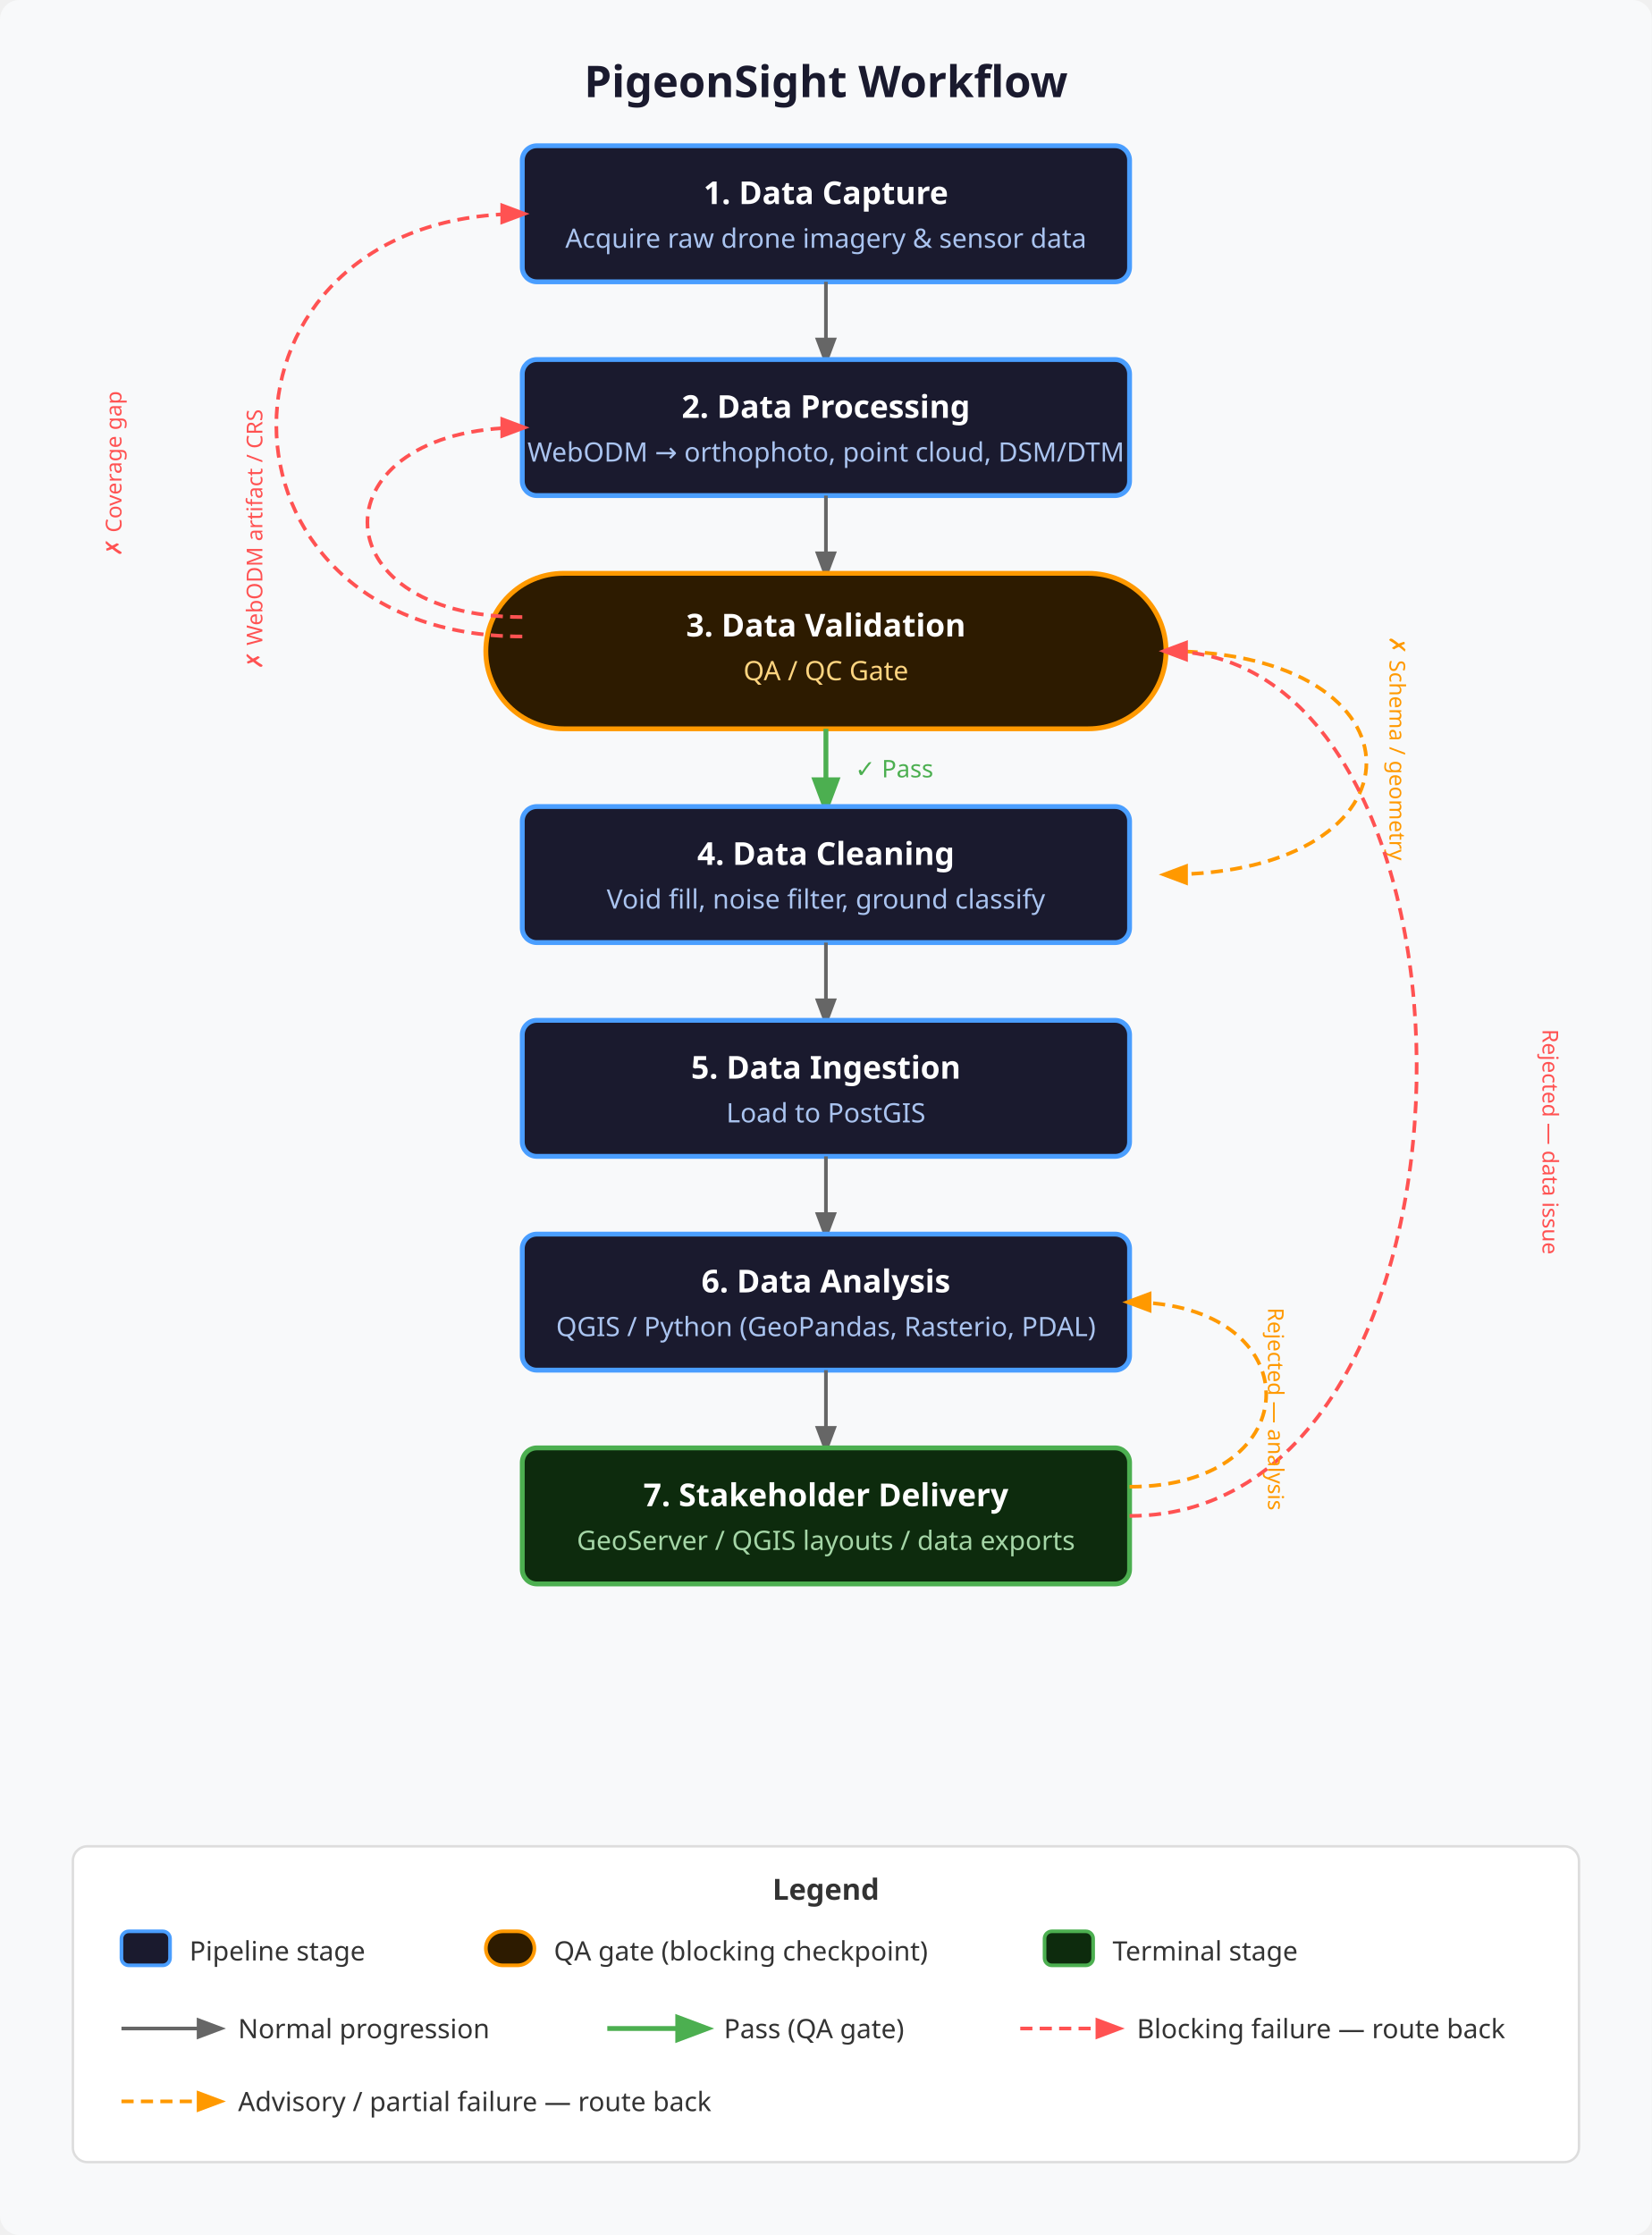
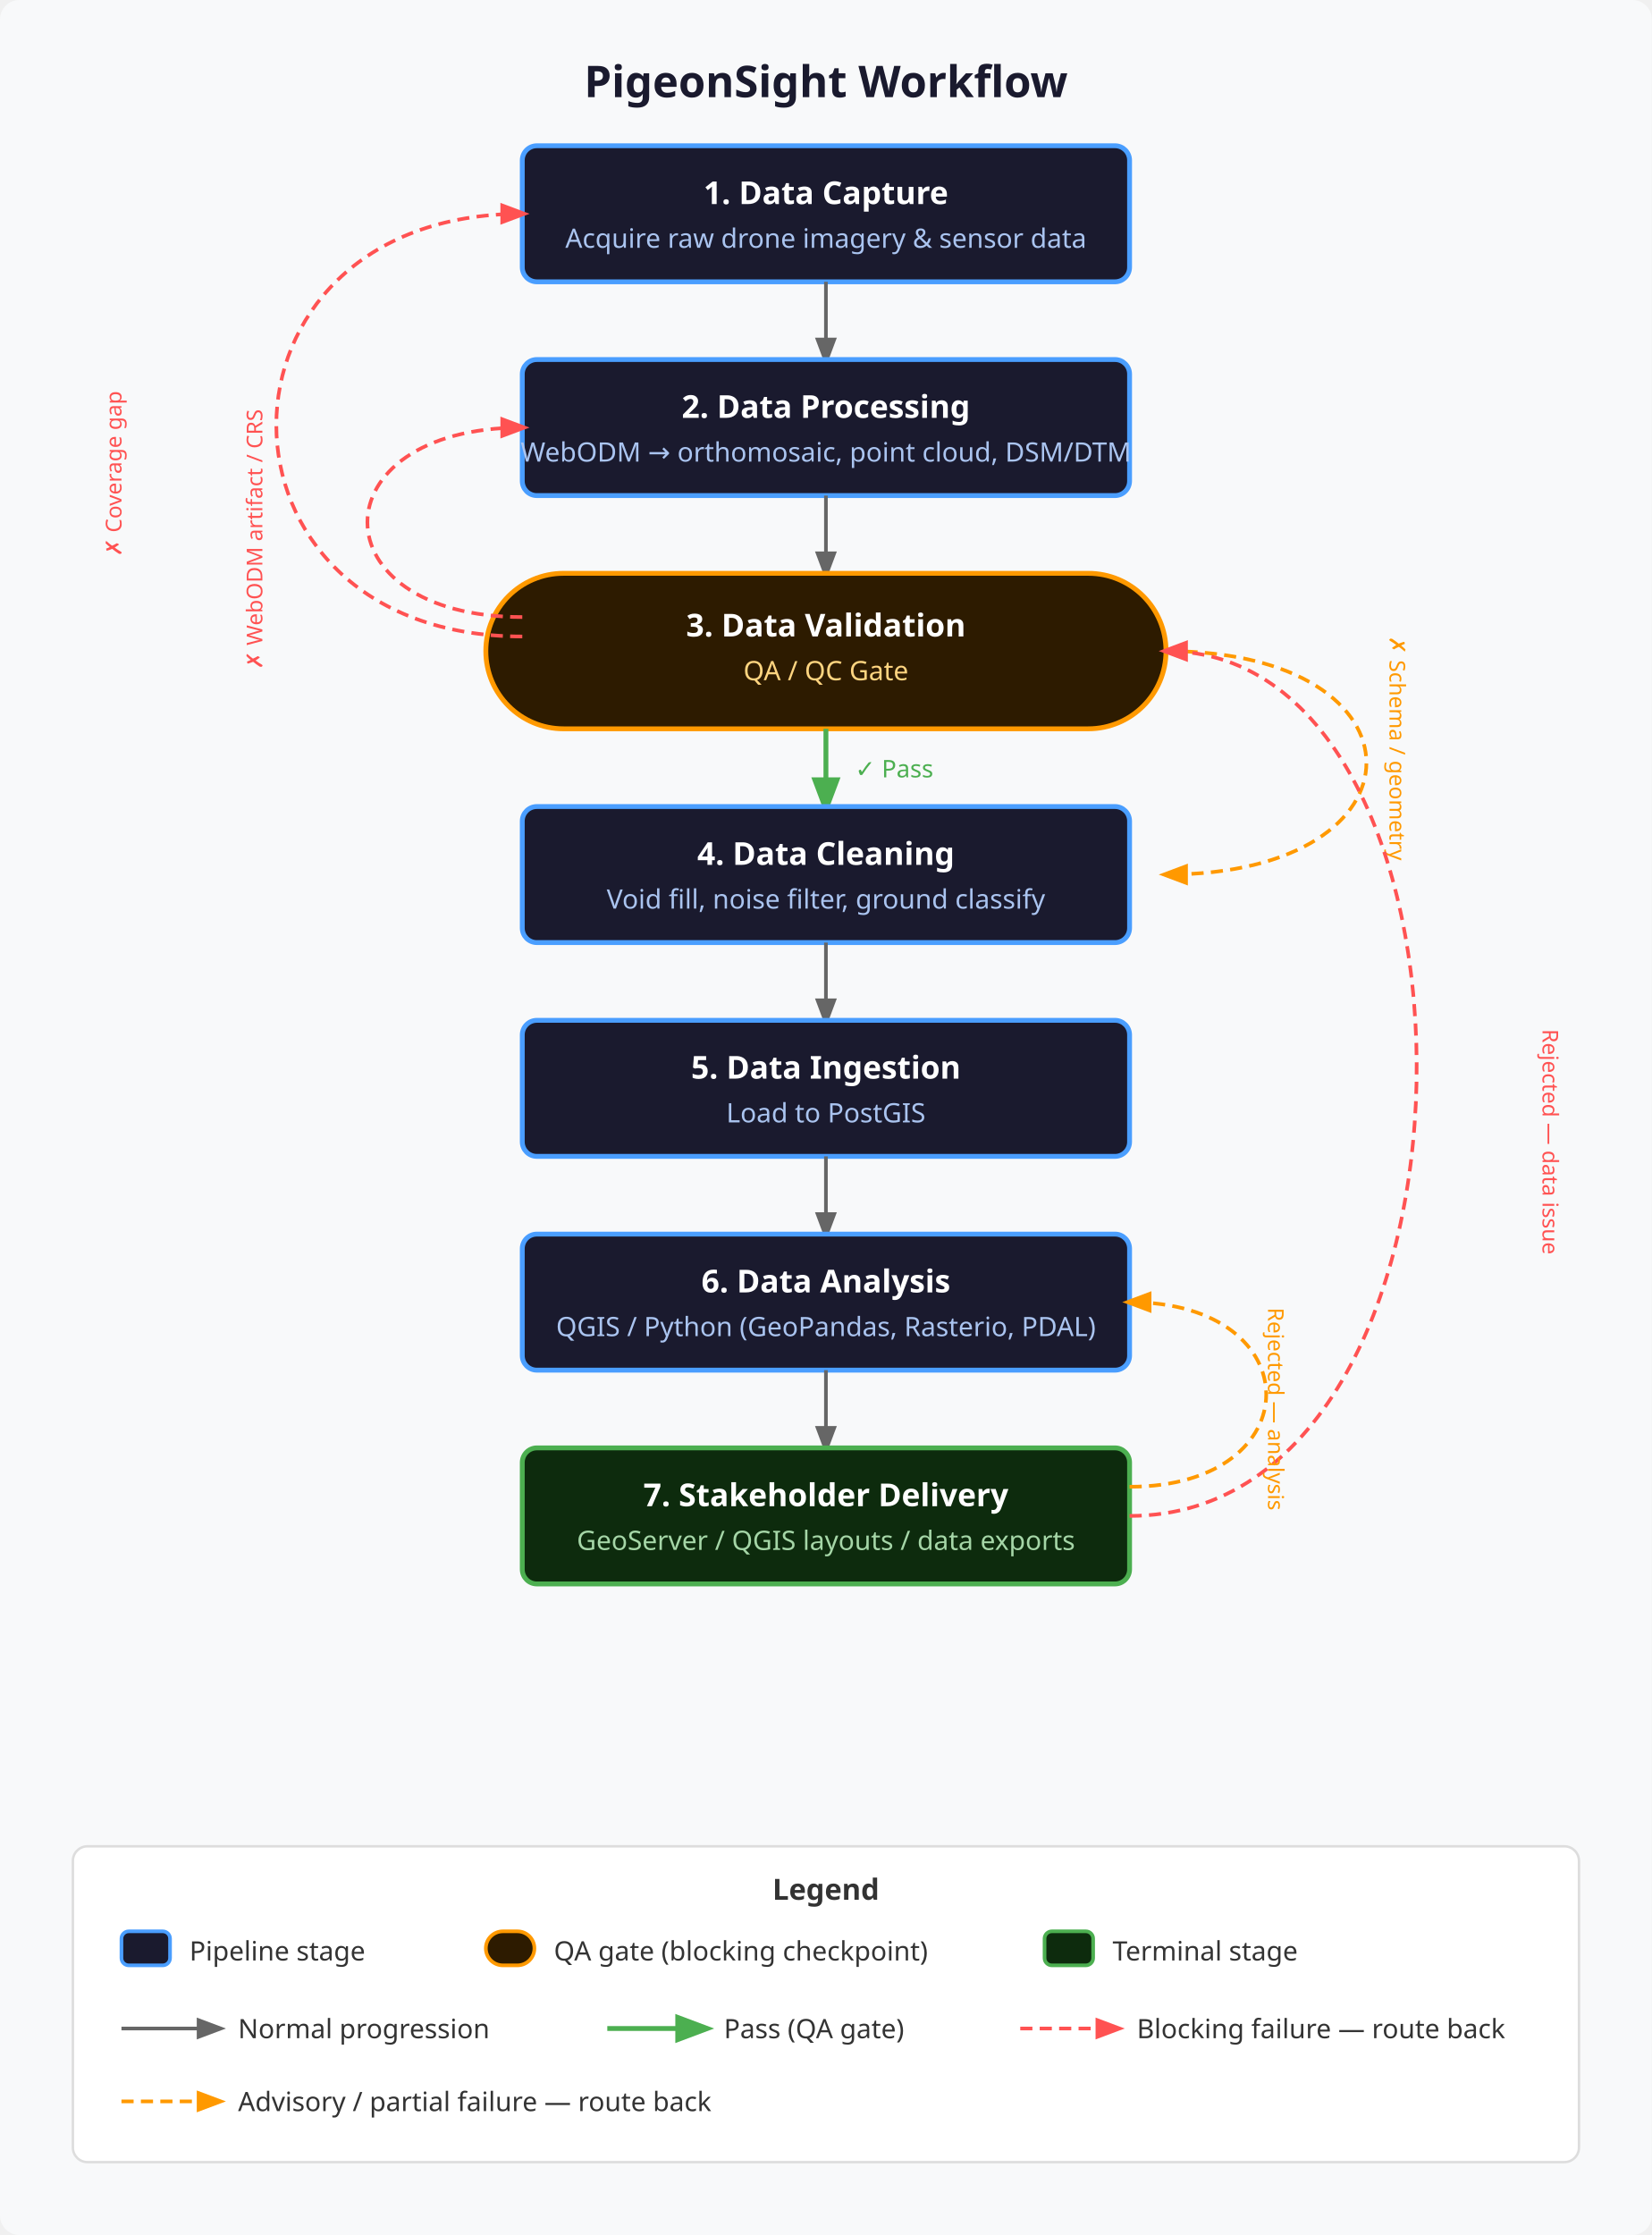
<svg xmlns="http://www.w3.org/2000/svg" viewBox="0 0 680 920" font-family="system-ui, sans-serif">
  <rect width="680" height="920" fill="#f8f9fa" rx="8" />
  <text x="340" y="40" text-anchor="middle" font-size="18" font-weight="bold" fill="#1a1a2e">PigeonSight Workflow</text>
  <rect x="215" y="60" width="250" height="56" rx="6" fill="#1a1a2e" stroke="#4a9eff" stroke-width="2" />
  <text x="340" y="84" text-anchor="middle" font-size="13" font-weight="bold" fill="#fff">1. Data Capture</text>
  <text x="340" y="102" text-anchor="middle" font-size="11" fill="#aac4f0">Acquire raw drone imagery &amp; sensor data</text>
  <line x1="340" y1="116" x2="340" y2="148" stroke="#666" stroke-width="1.5" marker-end="url(#arrow)" />
  <rect x="215" y="148" width="250" height="56" rx="6" fill="#1a1a2e" stroke="#4a9eff" stroke-width="2" />
  <text x="340" y="172" text-anchor="middle" font-size="13" font-weight="bold" fill="#fff">2. Data Processing</text>
-   <text x="340" y="190" text-anchor="middle" font-size="11" fill="#aac4f0">WebODM → orthophoto, point cloud, DSM/DTM</text>
+   <text x="340" y="190" text-anchor="middle" font-size="11" fill="#aac4f0">WebODM → orthomosaic, point cloud, DSM/DTM</text>
  <line x1="340" y1="204" x2="340" y2="236" stroke="#666" stroke-width="1.5" marker-end="url(#arrow)" />
  <rect x="200" y="236" width="280" height="64" rx="32" fill="#2d1b00" stroke="#ff9900" stroke-width="2" />
  <text x="340" y="262" text-anchor="middle" font-size="13" font-weight="bold" fill="#fff">3. Data Validation</text>
  <text x="340" y="280" text-anchor="middle" font-size="11" fill="#ffd580">QA / QC Gate</text>
  <line x1="340" y1="300" x2="340" y2="332" stroke="#4caf50" stroke-width="2" marker-end="url(#arrowGreen)" />
  <text x="352" y="320" font-size="10" fill="#4caf50">✓ Pass</text>
  <rect x="215" y="332" width="250" height="56" rx="6" fill="#1a1a2e" stroke="#4a9eff" stroke-width="2" />
  <text x="340" y="356" text-anchor="middle" font-size="13" font-weight="bold" fill="#fff">4. Data Cleaning</text>
  <text x="340" y="374" text-anchor="middle" font-size="11" fill="#aac4f0">Void fill, noise filter, ground classify</text>
  <line x1="340" y1="388" x2="340" y2="420" stroke="#666" stroke-width="1.5" marker-end="url(#arrow)" />
  <rect x="215" y="420" width="250" height="56" rx="6" fill="#1a1a2e" stroke="#4a9eff" stroke-width="2" />
  <text x="340" y="444" text-anchor="middle" font-size="13" font-weight="bold" fill="#fff">5. Data Ingestion</text>
  <text x="340" y="462" text-anchor="middle" font-size="11" fill="#aac4f0">Load to PostGIS</text>
  <line x1="340" y1="476" x2="340" y2="508" stroke="#666" stroke-width="1.5" marker-end="url(#arrow)" />
  <rect x="215" y="508" width="250" height="56" rx="6" fill="#1a1a2e" stroke="#4a9eff" stroke-width="2" />
  <text x="340" y="532" text-anchor="middle" font-size="13" font-weight="bold" fill="#fff">6. Data Analysis</text>
  <text x="340" y="550" text-anchor="middle" font-size="11" fill="#aac4f0">QGIS / Python (GeoPandas, Rasterio, PDAL)</text>
  <line x1="340" y1="564" x2="340" y2="596" stroke="#666" stroke-width="1.5" marker-end="url(#arrow)" />
  <rect x="215" y="596" width="250" height="56" rx="6" fill="#0d2b0d" stroke="#4caf50" stroke-width="2" />
  <text x="340" y="620" text-anchor="middle" font-size="13" font-weight="bold" fill="#fff">7. Stakeholder Delivery</text>
  <text x="340" y="638" text-anchor="middle" font-size="11" fill="#a5d6a7">GeoServer / QGIS layouts / data exports</text>
  <path d="M 215 262 C 80 262 80 88 215 88" fill="none" stroke="#ff5252" stroke-width="1.5" stroke-dasharray="5,3" marker-end="url(#arrowRed)" />
  <text x="50" y="195" text-anchor="middle" font-size="9" fill="#ff5252" transform="rotate(-90,50,195)">✗ Coverage gap</text>
  <path d="M 215 254 C 130 254 130 176 215 176" fill="none" stroke="#ff5252" stroke-width="1.5" stroke-dasharray="5,3" marker-end="url(#arrowRed)" />
  <text x="108" y="222" text-anchor="middle" font-size="9" fill="#ff5252" transform="rotate(-90,108,222)">✗ WebODM artifact / CRS</text>
  <path d="M 480 268 C 590 268 590 360 480 360" fill="none" stroke="#ff9900" stroke-width="1.5" stroke-dasharray="5,3" marker-end="url(#arrowAmber)" />
  <text x="572" y="308" text-anchor="middle" font-size="9" fill="#ff9900" transform="rotate(90,572,308)">✗ Schema / geometry</text>
  <path d="M 465 624 C 620 624 620 268 480 268" fill="none" stroke="#ff5252" stroke-width="1.5" stroke-dasharray="5,3" marker-end="url(#arrowRed)" />
  <text x="635" y="470" text-anchor="middle" font-size="9" fill="#ff5252" transform="rotate(90,635,470)">Rejected — data issue</text>
  <path d="M 465 612 C 540 612 540 536 465 536" fill="none" stroke="#ff9900" stroke-width="1.5" stroke-dasharray="5,3" marker-end="url(#arrowAmber)" />
  <text x="522" y="580" text-anchor="middle" font-size="9" fill="#ff9900" transform="rotate(90,522,580)">Rejected — analysis</text>
  <rect x="30" y="760" width="620" height="130" rx="6" fill="#fff" stroke="#ddd" stroke-width="1" />
  <text x="340" y="782" text-anchor="middle" font-size="12" font-weight="bold" fill="#333">Legend</text>
  <rect x="50" y="795" width="20" height="14" rx="3" fill="#1a1a2e" stroke="#4a9eff" stroke-width="1.5" />
  <text x="78" y="807" font-size="11" fill="#333">Pipeline stage</text>
  <rect x="200" y="795" width="20" height="14" rx="7" fill="#2d1b00" stroke="#ff9900" stroke-width="1.5" />
  <text x="228" y="807" font-size="11" fill="#333">QA gate (blocking checkpoint)</text>
  <rect x="430" y="795" width="20" height="14" rx="3" fill="#0d2b0d" stroke="#4caf50" stroke-width="1.5" />
  <text x="458" y="807" font-size="11" fill="#333">Terminal stage</text>
  <line x1="50" y1="835" x2="90" y2="835" stroke="#666" stroke-width="1.5" marker-end="url(#arrow)" />
  <text x="98" y="839" font-size="11" fill="#333">Normal progression</text>
  <line x1="250" y1="835" x2="290" y2="835" stroke="#4caf50" stroke-width="2" marker-end="url(#arrowGreen)" />
  <text x="298" y="839" font-size="11" fill="#333">Pass (QA gate)</text>
  <line x1="420" y1="835" x2="460" y2="835" stroke="#ff5252" stroke-width="1.5" stroke-dasharray="5,3" marker-end="url(#arrowRed)" />
  <text x="468" y="839" font-size="11" fill="#333">Blocking failure — route back</text>
  <line x1="50" y1="865" x2="90" y2="865" stroke="#ff9900" stroke-width="1.5" stroke-dasharray="5,3" marker-end="url(#arrowAmber)" />
  <text x="98" y="869" font-size="11" fill="#333">Advisory / partial failure — route back</text>
  <defs>
    <marker id="arrow" markerWidth="8" markerHeight="8" refX="6" refY="3" orient="auto">
      <path d="M0,0 L0,6 L8,3 z" fill="#666" />
    </marker>
    <marker id="arrowGreen" markerWidth="8" markerHeight="8" refX="6" refY="3" orient="auto">
      <path d="M0,0 L0,6 L8,3 z" fill="#4caf50" />
    </marker>
    <marker id="arrowRed" markerWidth="8" markerHeight="8" refX="6" refY="3" orient="auto">
      <path d="M0,0 L0,6 L8,3 z" fill="#ff5252" />
    </marker>
    <marker id="arrowAmber" markerWidth="8" markerHeight="8" refX="6" refY="3" orient="auto">
      <path d="M0,0 L0,6 L8,3 z" fill="#ff9900" />
    </marker>
  </defs>
</svg>
